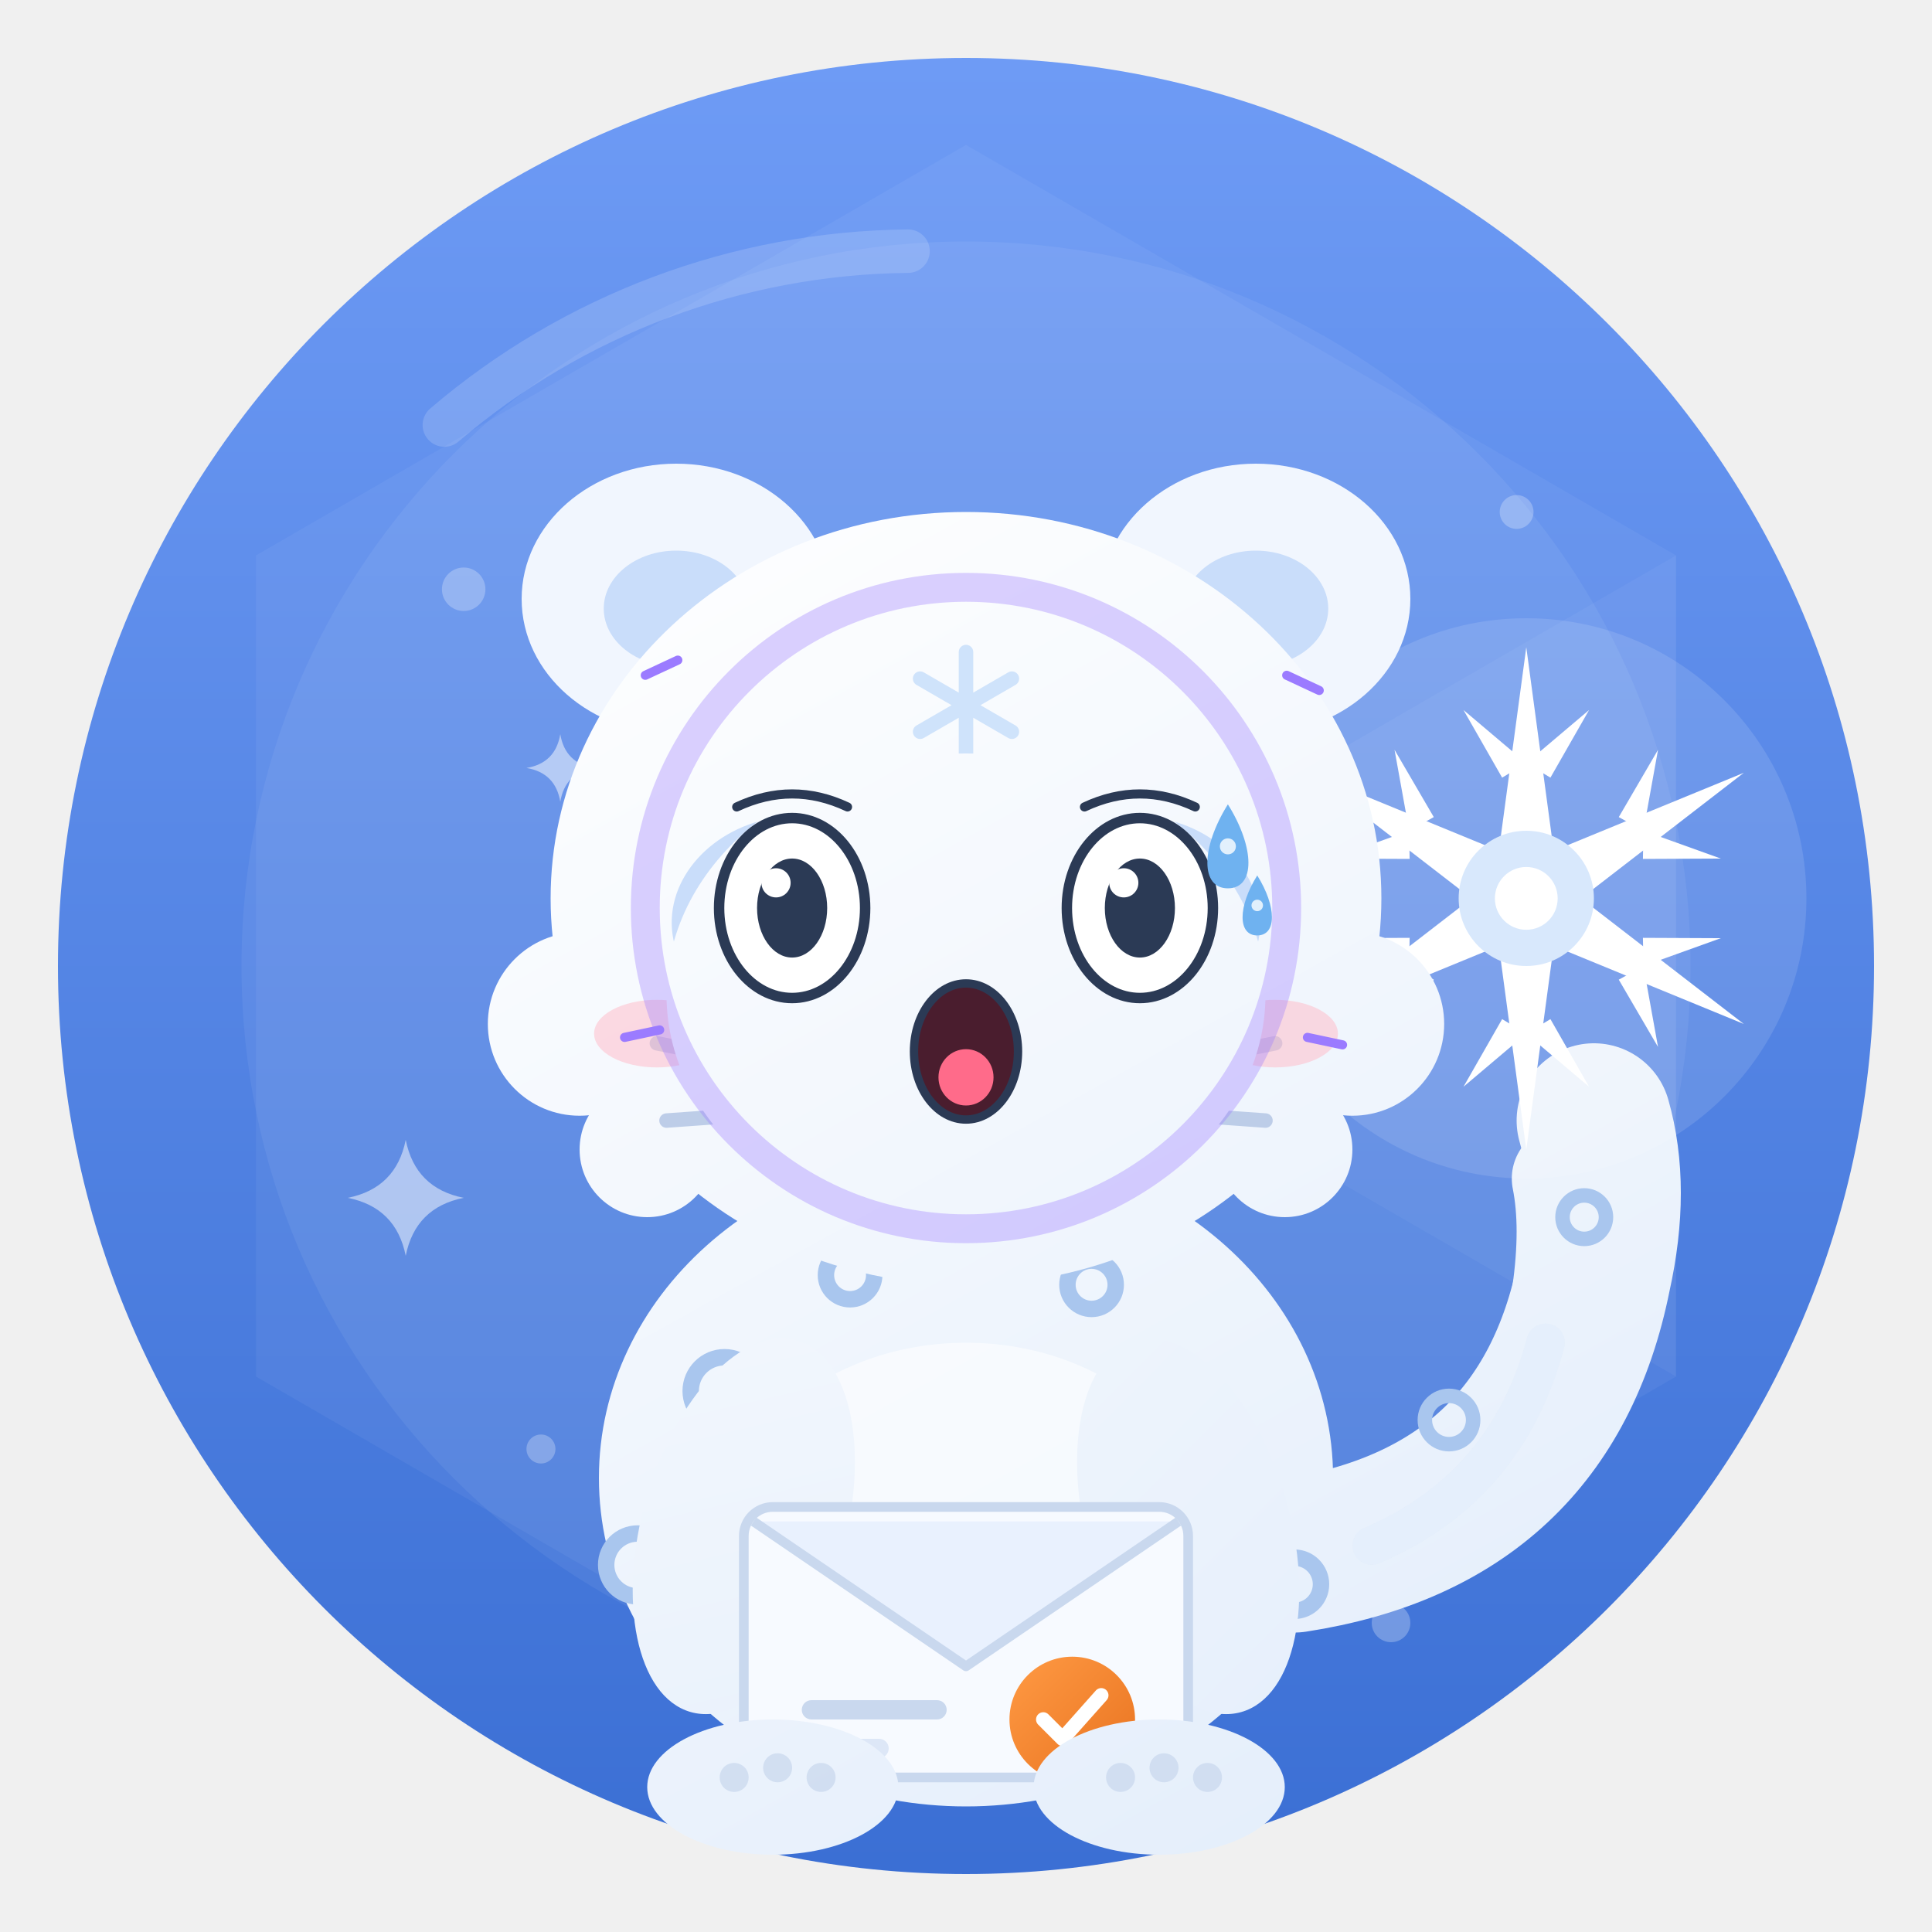
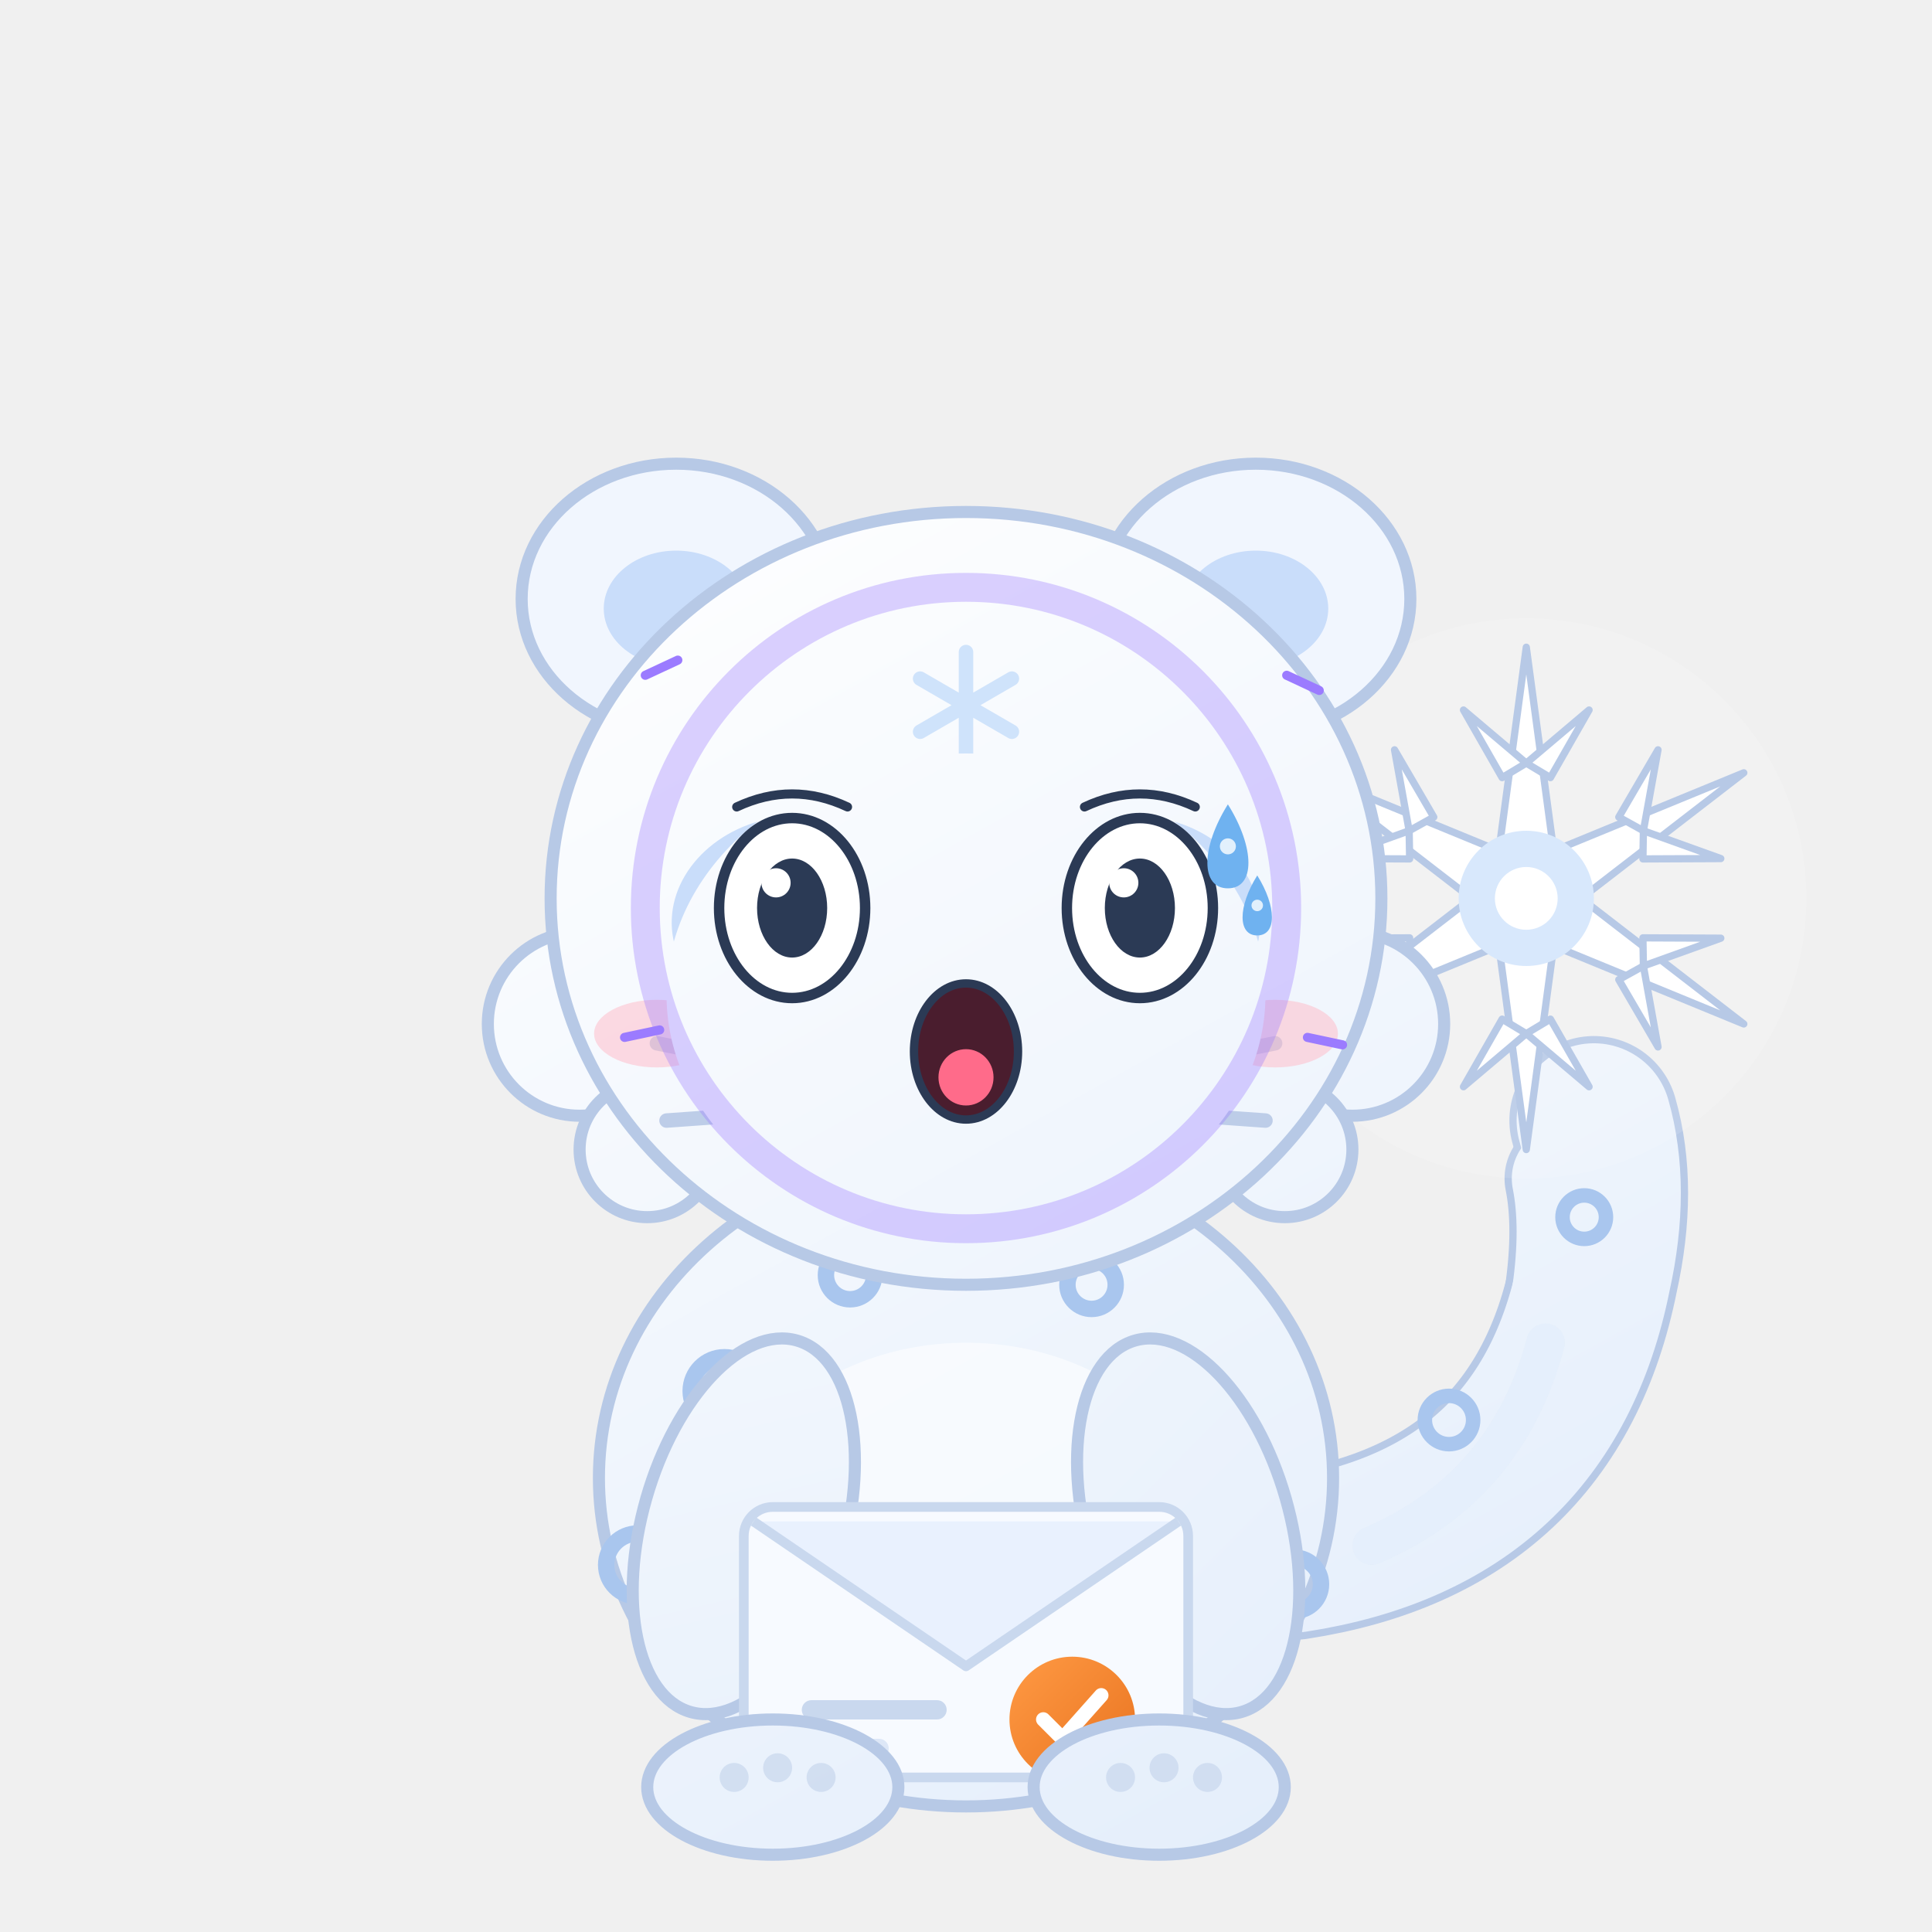
<svg xmlns="http://www.w3.org/2000/svg" viewBox="0 0 400 400" width="400" height="400" role="img" aria-label="霜霜 · 惊恐 Terrified">
  <style>
.ex-motion { animation: ex-tremble 0.18s ease-in-out infinite; transform-box: fill-box; transform-origin: 50% 50%; }
.ex-anim-tear { animation: ex-tear 1.8s ease-in infinite; transform-box: fill-box; transform-origin: center; }
.ex-anim-sweat { animation: ex-tear 1.5s ease-in infinite; transform-box: fill-box; transform-origin: center; }
.ex-anim-heart { animation: ex-heart 2.2s ease-out infinite; transform-box: fill-box; transform-origin: center; }
.ex-anim-spark { animation: ex-spark 1.9s ease-in-out infinite; transform-box: fill-box; transform-origin: center; }
.ex-anim-rain { animation: ex-rain 1.4s linear infinite; transform-box: fill-box; transform-origin: center; }
.ex-anim-confetti { animation: ex-confetti 2.4s linear infinite; transform-box: fill-box; transform-origin: center; }
.ex-anim-pulse { animation: ex-pulse 1.6s ease-in-out infinite; transform-box: fill-box; transform-origin: center; }
.ex-anim-knock { animation: ex-knock 0.55s ease-in-out infinite; transform-box: fill-box; transform-origin: center; }
.ex-anim-knockline { animation: ex-knockline 0.55s ease-out infinite; transform-box: fill-box; transform-origin: center; }
.ex-anim-palm { animation: ex-palm 0.9s ease-in-out infinite; transform-box: fill-box; transform-origin: center; }
.ex-anim-steam { animation: ex-steam 1.8s ease-out infinite; transform-box: fill-box; transform-origin: center; }
.ex-anim-shock { animation: ex-shock 0.5s ease-in-out infinite; transform-box: fill-box; transform-origin: center; }
.ex-anim-please { animation: ex-please 1.4s ease-in-out infinite; transform-box: fill-box; transform-origin: center; }
.ex-anim-drift { animation: ex-drift 4.5s ease-in-out infinite; transform-box: fill-box; transform-origin: center; }
@keyframes ex-tremble { 0%,100% { transform: translate(0,0); } 25% { transform: translate(-4.32px,2.38px); } 50% { transform: translate(4.32px,-2.38px); } 75% { transform: translate(-3.46px,2.38px); } }
@keyframes ex-tear { 0% { transform: translateY(0); opacity: 0; } 18% { opacity: 1; } 100% { transform: translateY(14.85px); opacity: 0; } }
@keyframes ex-heart { 0% { transform: translateY(0) scale(.65); opacity: 0; } 20% { opacity: 1; } 100% { transform: translateY(-24.3px) scale(1.15); opacity: 0; } }
@keyframes ex-spark { 0%,100% { transform: scale(.6) rotate(0deg); opacity: .3; } 50% { transform: scale(1.15) rotate(25deg); opacity: 1; } }
@keyframes ex-rain { 0% { transform: translateY(0); opacity: 0; } 20% { opacity: 1; } 100% { transform: translateY(16.2px); opacity: 0; } }
@keyframes ex-confetti { 0% { transform: translateY(-4.72px) rotate(0deg); opacity: 1; } 100% { transform: translateY(21.6px) rotate(200deg); opacity: 0; } }
@keyframes ex-pulse { 0%,100% { transform: scale(1); opacity: .35; } 50% { transform: scale(1.18); opacity: .7; } }
@keyframes ex-knock { 0%,100% { transform: translateX(6.08px); } 35% { transform: translateX(0); } }
@keyframes ex-knockline { 0%,100% { transform: scaleX(.6); opacity: .35; } 35% { transform: scaleX(1); opacity: 1; } }
@keyframes ex-palm { 0%,100% { transform: translateY(0) rotate(0deg); } 50% { transform: translateY(-1.62px) rotate(-4deg); } }
@keyframes ex-steam { 0% { transform: translateY(0); opacity: .7; } 100% { transform: translateY(-12.15px); opacity: 0; } }
@keyframes ex-shock { 0%,100% { transform: scaleX(.7); opacity: .4; } 50% { transform: scaleX(1.25); opacity: 1; } }
@keyframes ex-please { 0%,100% { transform: translateY(0); } 50% { transform: translateY(-2.43px); } }
@keyframes ex-drift { 0%,100% { transform: translateY(0); } 50% { transform: translateY(-2.7px); } }
@media (prefers-reduced-motion: reduce) {
  .ex-motion, [class*="ex-anim-"] { animation: none !important; }
}
</style>
  <g class="ex-motion ex-terrified">
    <g class="ex-base">
      <defs>
-         <linearGradient id="ice" x1="0" y1="0" x2="0" y2="1">
-           <stop offset="0" stop-color="#6E9BF5" />
-           <stop offset="1" stop-color="#3B6FD4" />
-         </linearGradient>
        <linearGradient id="fur" gradientUnits="userSpaceOnUse" x1="120" y1="96" x2="280" y2="384">
          <stop offset="0" stop-color="#FFFFFF" />
          <stop offset="1" stop-color="#E4EEFB" />
        </linearGradient>
        <linearGradient id="seal" x1="0" y1="0" x2="1" y2="1">
          <stop offset="0" stop-color="#FF9A44" />
          <stop offset="1" stop-color="#E8721F" />
        </linearGradient>
-         <g id="sfArm" fill="#FFFFFF">
+         <g id="sfArm" fill="#FFFFFF" stroke="#B7C9E6" stroke-width="1.5" stroke-linejoin="round">
          <path d="M316 190 L309 186 L316 134 L323 186 Z" />
          <path d="M316 158 L303 147 L311 161 Z" />
          <path d="M316 158 L329 147 L321 161 Z" />
        </g>
      </defs>
-       <circle cx="200" cy="200" r="188" fill="url(#ice)" />
-       <circle cx="200" cy="200" r="150" fill="#FFFFFF" opacity="0.06" />
-       <path d="M200 30 L347 115 L347 285 L200 370 L53 285 L53 115 Z" fill="#FFFFFF" opacity="0.05" />
-       <path d="M200 200 L347 115 L347 285 Z" fill="#FFFFFF" opacity="0.04" />
-       <path d="M92 88 A150 150 0 0 1 188 52" stroke="#FFFFFF" stroke-width="9" fill="none" opacity="0.16" stroke-linecap="round" />
-       <g fill="#FFFFFF" opacity="0.26">
-         <circle cx="96" cy="122" r="4.5" />
-         <circle cx="314" cy="106" r="3.5" />
-         <circle cx="288" cy="336" r="4" />
-         <circle cx="112" cy="300" r="3" />
-       </g>
-       <g fill="#FFFFFF" opacity="0.5">
-         <path d="M84 236 Q86 246 96 248 Q86 250 84 260 Q82 250 72 248 Q82 246 84 236 Z" />
-         <path d="M116 152 Q117 158 123 159 Q117 160 116 166 Q115 160 109 159 Q115 158 116 152 Z" />
-       </g>
+       <path d="M268 322 Q320 314 330 264 Q334 246 330 232" stroke="#B7C9E6" stroke-width="35" fill="none" stroke-linecap="round" />
+       <path d="M272 326 Q314 314 324 268 Q326 254 324 244" stroke="#B7C9E6" stroke-width="25" fill="none" stroke-linecap="round" />
      <path d="M268 322 Q320 314 330 264 Q334 246 330 232" stroke="url(#fur)" stroke-width="32" fill="none" stroke-linecap="round" />
      <path d="M272 326 Q314 314 324 268 Q326 254 324 244" stroke="url(#fur)" stroke-width="22" fill="none" stroke-linecap="round" />
      <path d="M284 320 Q312 308 320 278" stroke="#E4EEFB" stroke-width="8" fill="none" stroke-linecap="round" opacity="0.85" />
      <circle cx="316" cy="186" r="58" fill="#FFFFFF" opacity="0.12" />
      <g>
        <use href="#sfArm" />
        <use href="#sfArm" transform="rotate(60 316 186)" />
        <use href="#sfArm" transform="rotate(120 316 186)" />
        <g transform="rotate(180 316 186)">
          <use href="#sfArm" />
          <use href="#sfArm" transform="rotate(60 316 186)" />
          <use href="#sfArm" transform="rotate(120 316 186)" />
        </g>
      </g>
      <circle cx="316" cy="186" r="14" fill="#D8E8FC" />
      <circle cx="316" cy="186" r="6.5" fill="#FFFFFF" />
      <g fill="none" stroke="#A9C6EE" stroke-width="3">
        <circle cx="300" cy="294" r="5" />
        <circle cx="328" cy="252" r="4.5" />
      </g>
-       <ellipse cx="200" cy="306" rx="76" ry="68" fill="url(#fur)" />
+       <ellipse cx="200" cy="306" rx="76" ry="68" fill="url(#fur)" stroke="#B7C9E6" stroke-width="2.5" />
      <ellipse cx="200" cy="322" rx="52" ry="44" fill="#FFFFFF" opacity="0.55" />
      <g fill="none" stroke="#A9C6EE" stroke-width="3.4">
        <circle cx="150" cy="288" r="7" />
        <circle cx="250" cy="294" r="6" />
        <circle cx="132" cy="324" r="6.5" />
        <circle cx="268" cy="328" r="5.5" />
        <circle cx="176" cy="264" r="5" />
        <circle cx="226" cy="266" r="5" />
      </g>
-       <ellipse cx="154" cy="316" rx="21" ry="40" fill="url(#fur)" transform="rotate(16 154 316)" />
-       <ellipse cx="246" cy="316" rx="21" ry="40" fill="url(#fur)" transform="rotate(-16 246 316)" />
+       <ellipse cx="154" cy="316" rx="21" ry="40" fill="url(#fur)" stroke="#B7C9E6" stroke-width="2.5" transform="rotate(16 154 316)" />
+       <ellipse cx="246" cy="316" rx="21" ry="40" fill="url(#fur)" stroke="#B7C9E6" stroke-width="2.5" transform="rotate(-16 246 316)" />
      <g>
        <rect x="154" y="312" width="92" height="56" rx="6" fill="#F7FAFF" stroke="#C9D8EE" stroke-width="2" />
        <path d="M156 315 L200 345 L244 315" fill="#E9F1FE" stroke="#C9D8EE" stroke-width="2" stroke-linejoin="round" />
        <rect x="166" y="352" width="30" height="4" rx="2" fill="#C9D8EE" />
        <rect x="166" y="360" width="18" height="4" rx="2" fill="#DDE7F7" />
        <circle cx="222" cy="356" r="13" fill="url(#seal)" />
        <path d="M216 356 L220 360 L228 351" stroke="#FFFFFF" stroke-width="3" fill="none" stroke-linecap="round" stroke-linejoin="round" />
      </g>
-       <ellipse cx="160" cy="370" rx="26" ry="14" fill="url(#fur)" />
-       <ellipse cx="240" cy="370" rx="26" ry="14" fill="url(#fur)" />
+       <ellipse cx="160" cy="370" rx="26" ry="14" fill="url(#fur)" stroke="#B7C9E6" stroke-width="2.5" />
+       <ellipse cx="240" cy="370" rx="26" ry="14" fill="url(#fur)" stroke="#B7C9E6" stroke-width="2.5" />
      <g fill="#C9D8EE" opacity="0.75">
        <circle cx="152" cy="368" r="3" />
        <circle cx="161" cy="366" r="3" />
        <circle cx="170" cy="368" r="3" />
        <circle cx="232" cy="368" r="3" />
        <circle cx="241" cy="366" r="3" />
        <circle cx="250" cy="368" r="3" />
      </g>
-       <ellipse cx="140" cy="124" rx="32" ry="28" fill="#F1F6FE" />
-       <ellipse cx="260" cy="124" rx="32" ry="28" fill="#F1F6FE" />
+       <ellipse cx="140" cy="124" rx="32" ry="28" fill="#F1F6FE" stroke="#B7C9E6" stroke-width="2.5" />
+       <ellipse cx="260" cy="124" rx="32" ry="28" fill="#F1F6FE" stroke="#B7C9E6" stroke-width="2.5" />
      <ellipse cx="140" cy="126" rx="15" ry="12" fill="#C9DDFA" />
      <ellipse cx="260" cy="126" rx="15" ry="12" fill="#C9DDFA" />
-       <ellipse cx="200" cy="186" rx="86" ry="80" fill="url(#fur)" />
-       <circle cx="120" cy="212" r="19" fill="url(#fur)" />
-       <circle cx="280" cy="212" r="19" fill="url(#fur)" />
-       <circle cx="134" cy="238" r="14" fill="url(#fur)" />
-       <circle cx="266" cy="238" r="14" fill="url(#fur)" />
+       <circle cx="120" cy="212" r="19" fill="url(#fur)" stroke="#B7C9E6" stroke-width="2.5" />
+       <circle cx="280" cy="212" r="19" fill="url(#fur)" stroke="#B7C9E6" stroke-width="2.5" />
+       <circle cx="134" cy="238" r="14" fill="url(#fur)" stroke="#B7C9E6" stroke-width="2.5" />
+       <circle cx="266" cy="238" r="14" fill="url(#fur)" stroke="#B7C9E6" stroke-width="2.5" />
+       <ellipse cx="200" cy="186" rx="86" ry="80" fill="url(#fur)" stroke="#B7C9E6" stroke-width="2.5" />
      <g stroke="#CFE3FB" stroke-width="3" stroke-linecap="round" fill="none">
        <path d="M200 135 V157 M190.5 140.5 L209.5 151.5 M190.5 151.5 L209.5 140.5" />
      </g>
      <ellipse cx="164" cy="190" rx="25" ry="21" fill="#C9DDFA" transform="rotate(-8 164 190)" />
      <ellipse cx="236" cy="190" rx="25" ry="21" fill="#C9DDFA" transform="rotate(8 236 190)" />
      <circle cx="164" cy="188" r="13.5" fill="#FFFFFF" />
      <circle cx="236" cy="188" r="13.5" fill="#FFFFFF" />
      <circle cx="167" cy="190" r="9.5" fill="#5B8DEF" />
      <circle cx="233" cy="190" r="9.5" fill="#5B8DEF" />
      <circle cx="168" cy="191" r="5.5" fill="#16233A" />
      <circle cx="232" cy="191" r="5.5" fill="#16233A" />
      <circle cx="163" cy="185" r="4" fill="#FFFFFF" />
      <circle cx="172" cy="196" r="1.8" fill="#FFFFFF" />
      <circle cx="237" cy="185" r="4" fill="#FFFFFF" />
      <circle cx="228" cy="196" r="1.8" fill="#FFFFFF" />
      <path d="M192 212 Q200 205 208 212 Q205 223 200 223 Q195 223 192 212 Z" fill="#2B3A55" />
      <path d="M186 228 Q194 238 200 229 Q206 238 214 228" stroke="#2B3A55" stroke-width="3.6" fill="none" stroke-linecap="round" stroke-linejoin="round" />
      <g stroke="#B7C9E6" stroke-width="3" stroke-linecap="round" opacity="0.9">
        <path d="M166 222 L136 216" />
        <path d="M166 230 L138 232" />
        <path d="M234 222 L264 216" />
        <path d="M234 230 L262 232" />
      </g>
      <ellipse cx="136" cy="214" rx="13" ry="7" fill="#FFB8C6" opacity="0.5" />
      <ellipse cx="264" cy="214" rx="13" ry="7" fill="#FFB8C6" opacity="0.5" />
    </g>
    <g class="ex-face">
      <ellipse cx="200" cy="206" rx="62" ry="50" fill="url(#fur)" />
      <path d="M 152.53,167.07 Q 164,161.68 175.47,167.07" fill="none" stroke="#2B3A55" stroke-width="1.89" stroke-linecap="round" />
      <path d="M 224.53,167.07 Q 236,161.68 247.47,167.07" fill="none" stroke="#2B3A55" stroke-width="1.89" stroke-linecap="round" />
      <ellipse cx="164" cy="188" rx="15.12" ry="18.63" fill="#FFFFFF" stroke="#2B3A55" stroke-width="2.16" />
      <ellipse cx="164" cy="188" rx="7.26" ry="10.25" fill="#2B3A55" />
      <circle cx="160.67" cy="182.78" r="3.02" fill="#FFFFFF" />
      <ellipse cx="236" cy="188" rx="15.12" ry="18.63" fill="#FFFFFF" stroke="#2B3A55" stroke-width="2.16" />
      <ellipse cx="236" cy="188" rx="7.26" ry="10.25" fill="#2B3A55" />
      <circle cx="232.67" cy="182.78" r="3.02" fill="#FFFFFF" />
      <ellipse cx="200" cy="217.7" rx="10.77" ry="14.09" fill="#4A1D2E" stroke="#2B3A55" stroke-width="1.73" />
      <ellipse cx="200" cy="223.05" rx="5.7" ry="5.83" fill="#FF6B8A" />
      <g transform="translate(0 0)">
        <path class="ex-anim-sweat" style="animation-delay:0.2s" d="M 254.22,166.53 C 259.89,175.61 259.89,183.92 254.22,183.92 C 248.56,183.92 248.56,175.61 254.22,166.53 Z" fill="#6FB2F0" />
        <circle cx="254.22" cy="175.23" r="1.66" fill="#FFFFFF" opacity=".8" />
      </g>
      <g transform="translate(0 0)">
        <path class="ex-anim-sweat" style="animation-delay:0.2s" d="M 260.3,181.25 C 264.35,187.73 264.35,193.67 260.3,193.67 C 256.25,193.67 256.25,187.73 260.3,181.25 Z" fill="#6FB2F0" />
        <circle cx="260.3" cy="187.46" r="1.19" fill="#FFFFFF" opacity=".8" />
      </g>
      <circle class="ex-anim-pulse" cx="200" cy="188" r="66.4" fill="none" stroke="#9B7BFF" stroke-width="5.98" opacity=".35" />
      <g transform="translate(133.6 139.81) rotate(-25)">
        <path class="ex-anim-shock" style="animation-delay:0.0s" d="M 0 0 L 7.43 0" stroke="#9B7BFF" stroke-width="1.89" stroke-linecap="round" />
      </g>
      <g transform="translate(266.4 139.81) rotate(25)">
        <path class="ex-anim-shock" style="animation-delay:0.08s" d="M 0 0 L 7.43 0" stroke="#9B7BFF" stroke-width="1.89" stroke-linecap="round" />
      </g>
      <g transform="translate(129.31 214.78) rotate(-12)">
        <path class="ex-anim-shock" style="animation-delay:0.16s" d="M 0 0 L 7.43 0" stroke="#9B7BFF" stroke-width="1.89" stroke-linecap="round" />
      </g>
      <g transform="translate(270.69 214.78) rotate(12)">
        <path class="ex-anim-shock" style="animation-delay:0.24s" d="M 0 0 L 7.43 0" stroke="#9B7BFF" stroke-width="1.89" stroke-linecap="round" />
      </g>
    </g>
  </g>
</svg>
